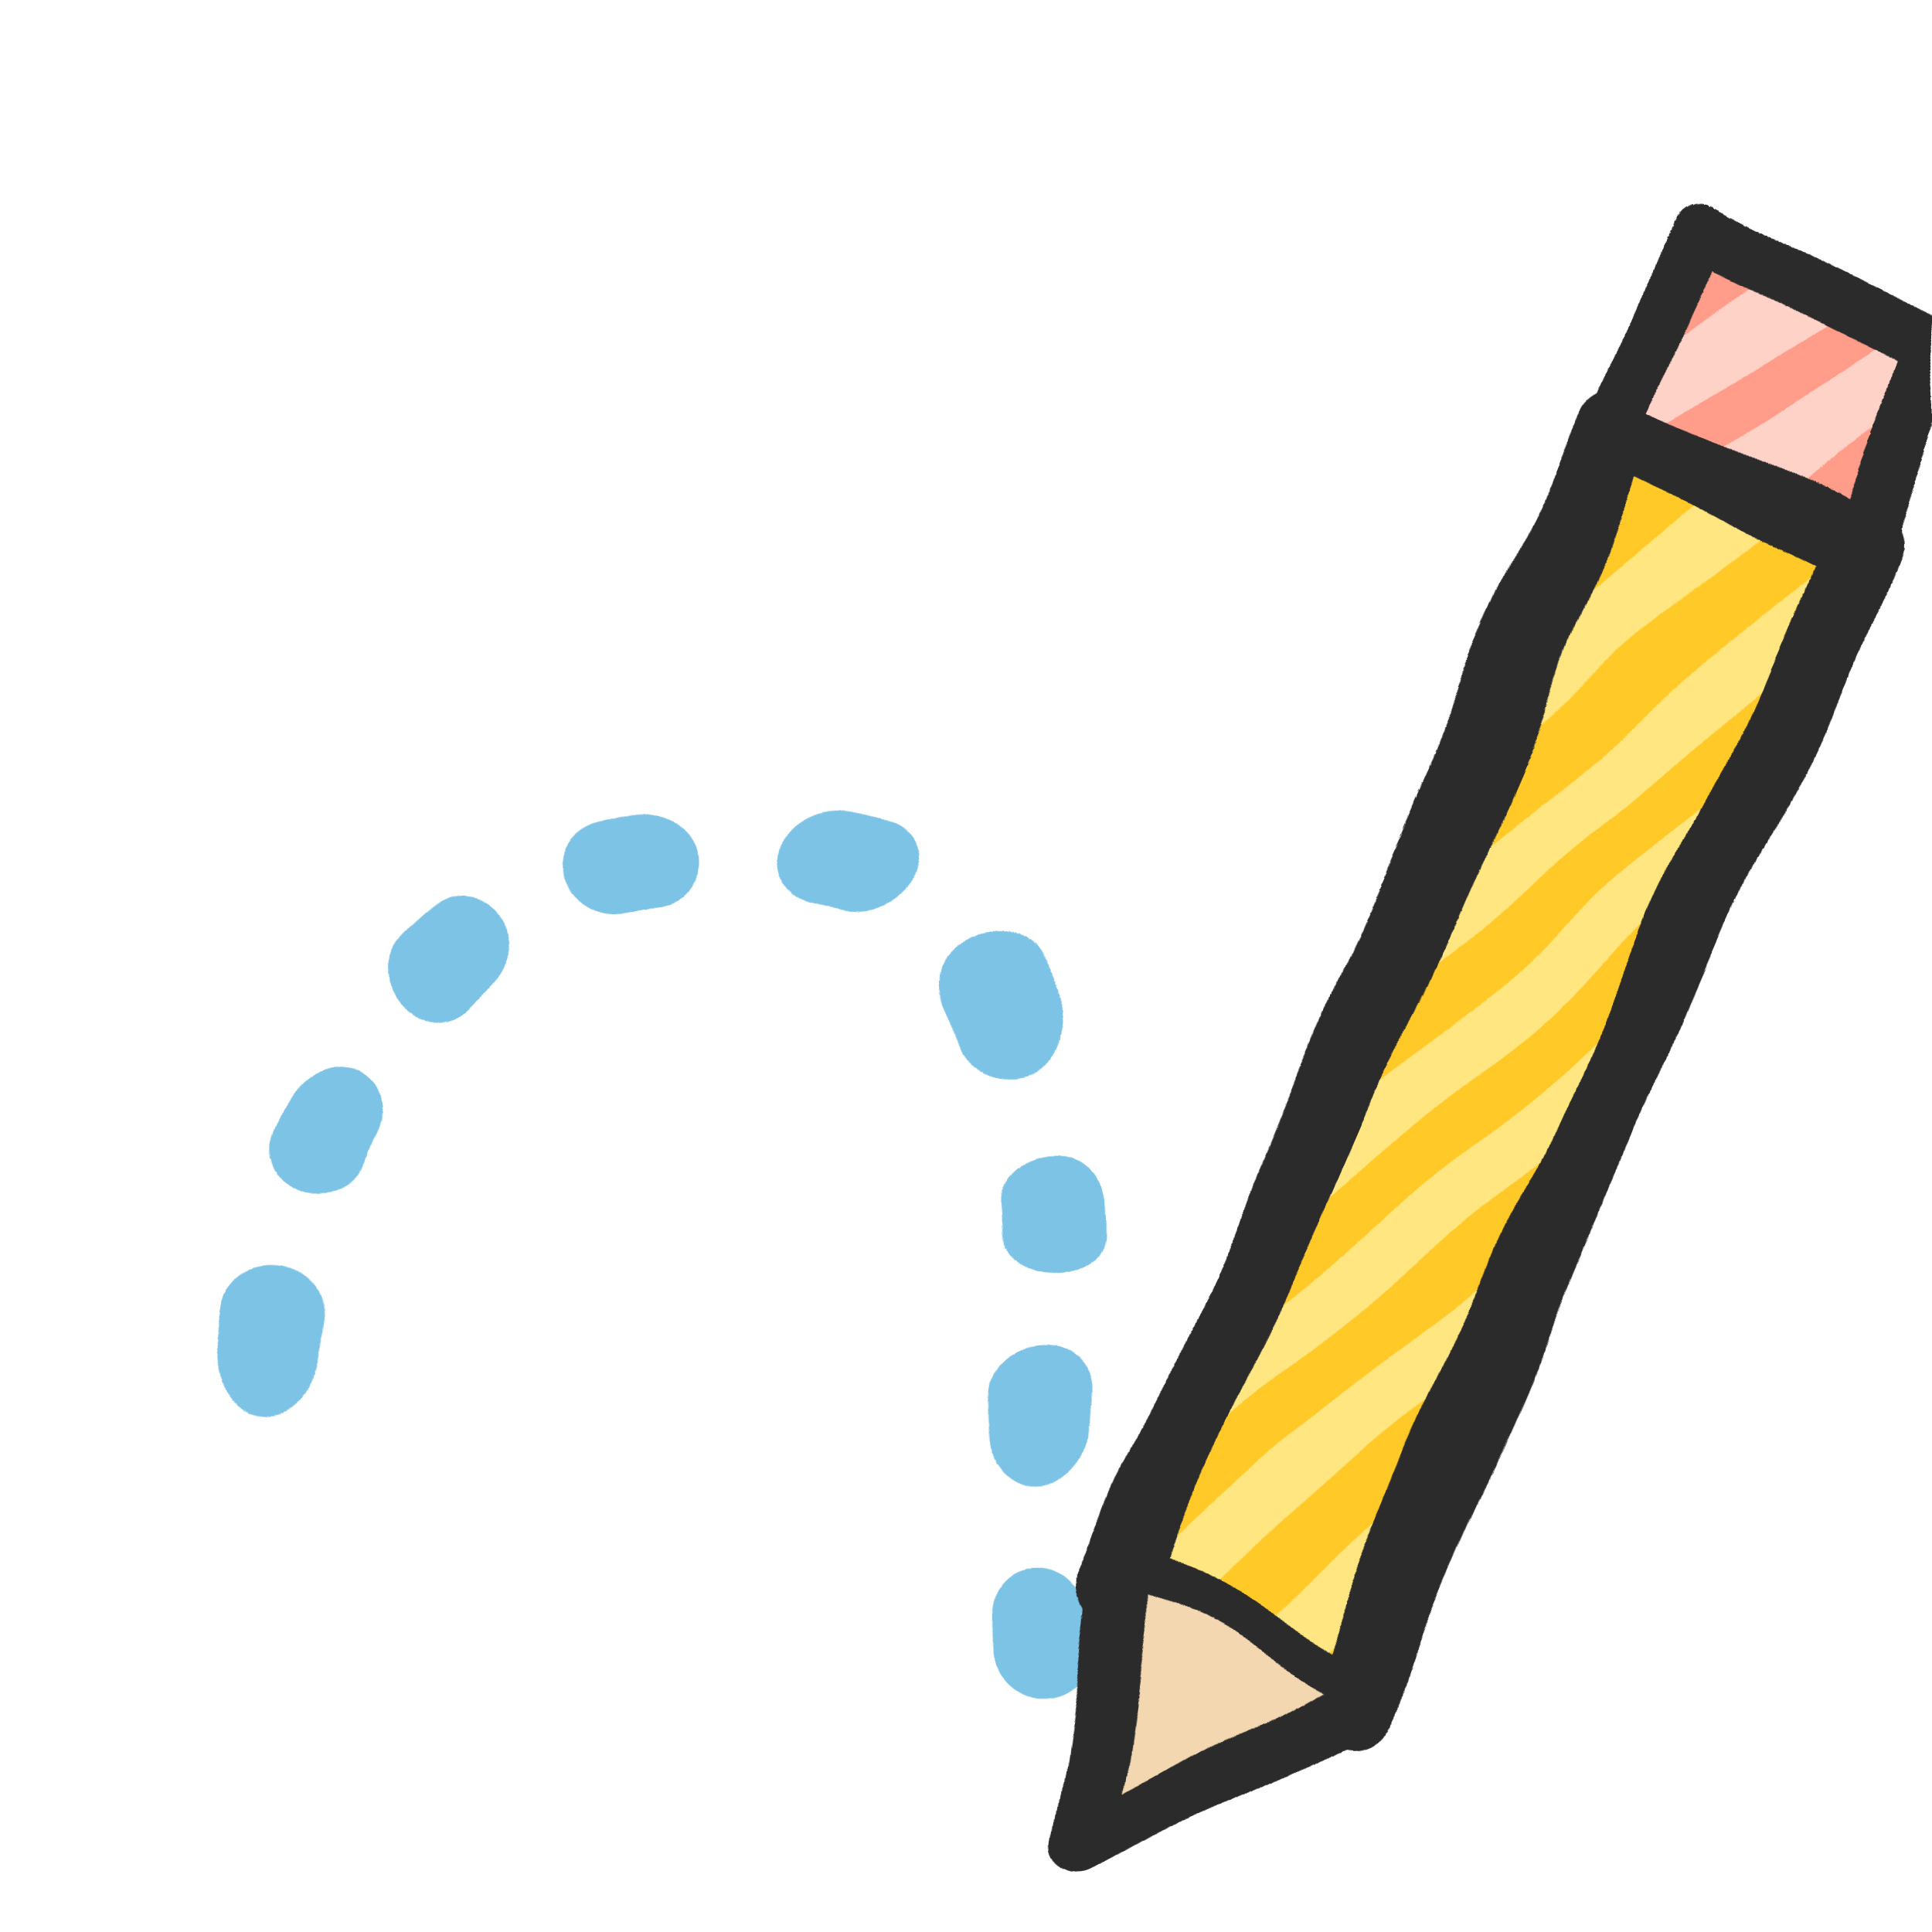
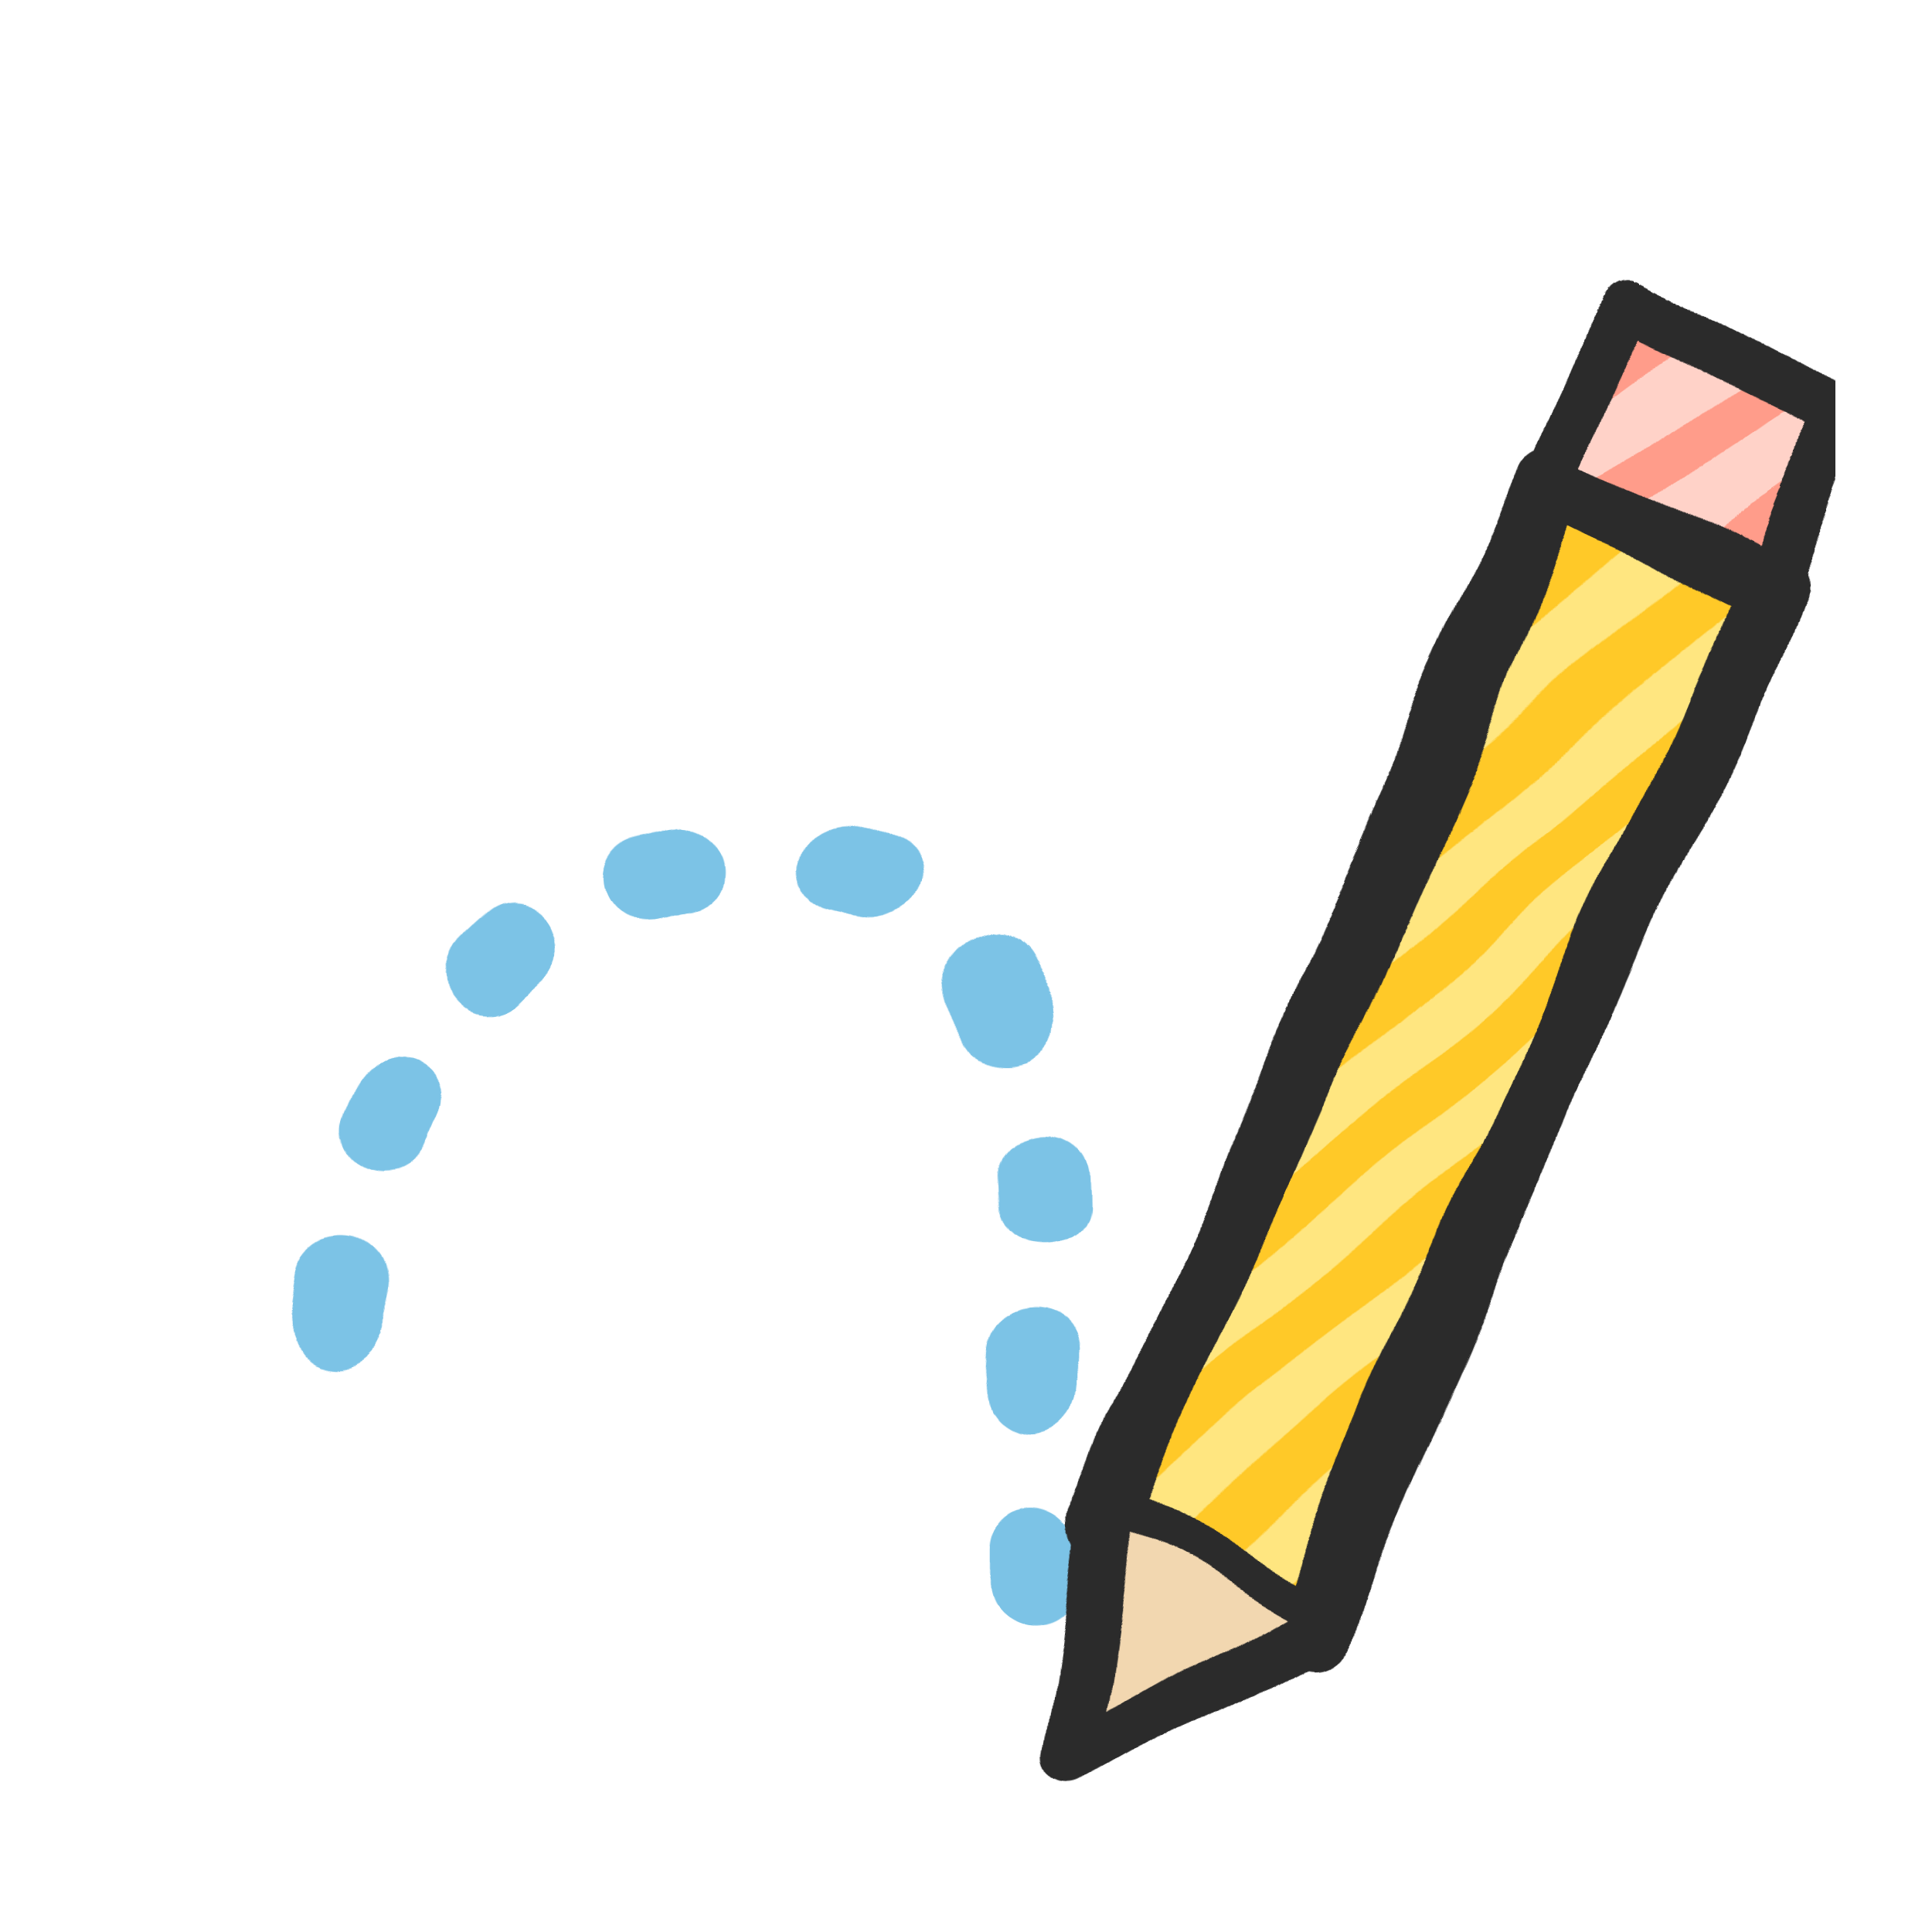
<svg xmlns="http://www.w3.org/2000/svg" width="100" height="100" viewBox="0 0 100 100">
  <defs>
    <filter id="titrek" filterUnits="userSpaceOnUse" x="0" y="0" width="100%" height="100%">
      <feTurbulence type="fractalNoise" baseFrequency="0.06" numOctaves="2" seed="203" result="g" />
      <feDisplacementMap in="SourceGraphic" in2="g" scale="3" xChannelSelector="R" yChannelSelector="G" />
    </filter>
    <pattern id="sari" width="6" height="6" patternUnits="userSpaceOnUse" patternTransform="rotate(-40)">
      <rect width="6" height="6" fill="#ffe680" />
      <line x1="0" y1="3.0" x2="6" y2="3.0" stroke="#ffc928" stroke-width="3" stroke-linecap="round" />
    </pattern>
    <pattern id="pembe" width="6" height="6" patternUnits="userSpaceOnUse" patternTransform="rotate(-35)">
      <rect width="6" height="6" fill="#ffd2c8" />
      <line x1="0" y1="3.0" x2="6" y2="3.0" stroke="#ff9c8a" stroke-width="2.5" stroke-linecap="round" />
    </pattern>
  </defs>
-   <g filter="url(#titrek)" stroke="#2b2b2b" stroke-width="4" stroke-linecap="round" stroke-linejoin="round">
-     <path d="M14 70 q4 -26 24 -26 q16 0 16 20 v22" fill="none" stroke="#7cc3e6" stroke-width="5" stroke-dasharray="2 9" />
-     <path d="M58 82 l26 -60 l12 6 l-26 60z" fill="url(#sari)" />
-     <path d="M84 22 l4 -10 l12 6 l-4 10z" fill="url(#pembe)" stroke-width="3" />
-     <path d="M58 82 l-2 14 l14 -8" fill="#f2d7b0" stroke-width="3" />
+   <g transform="translate(5.0 5.0) scale(0.9)">
+     <g filter="url(#titrek)" stroke="#2b2b2b" stroke-width="4" stroke-linecap="round" stroke-linejoin="round">
+       <path d="M14 70 q4 -26 24 -26 q16 0 16 20 v22" fill="none" stroke="#7cc3e6" stroke-width="5" stroke-dasharray="2 9" />
+       <path d="M58 82 l26 -60 l12 6 l-26 60z" fill="url(#sari)" />
+       <path d="M84 22 l4 -10 l12 6 l-4 10z" fill="url(#pembe)" stroke-width="3" />
+       <path d="M58 82 l-2 14 l14 -8" fill="#f2d7b0" stroke-width="3" />
+     </g>
  </g>
</svg>
